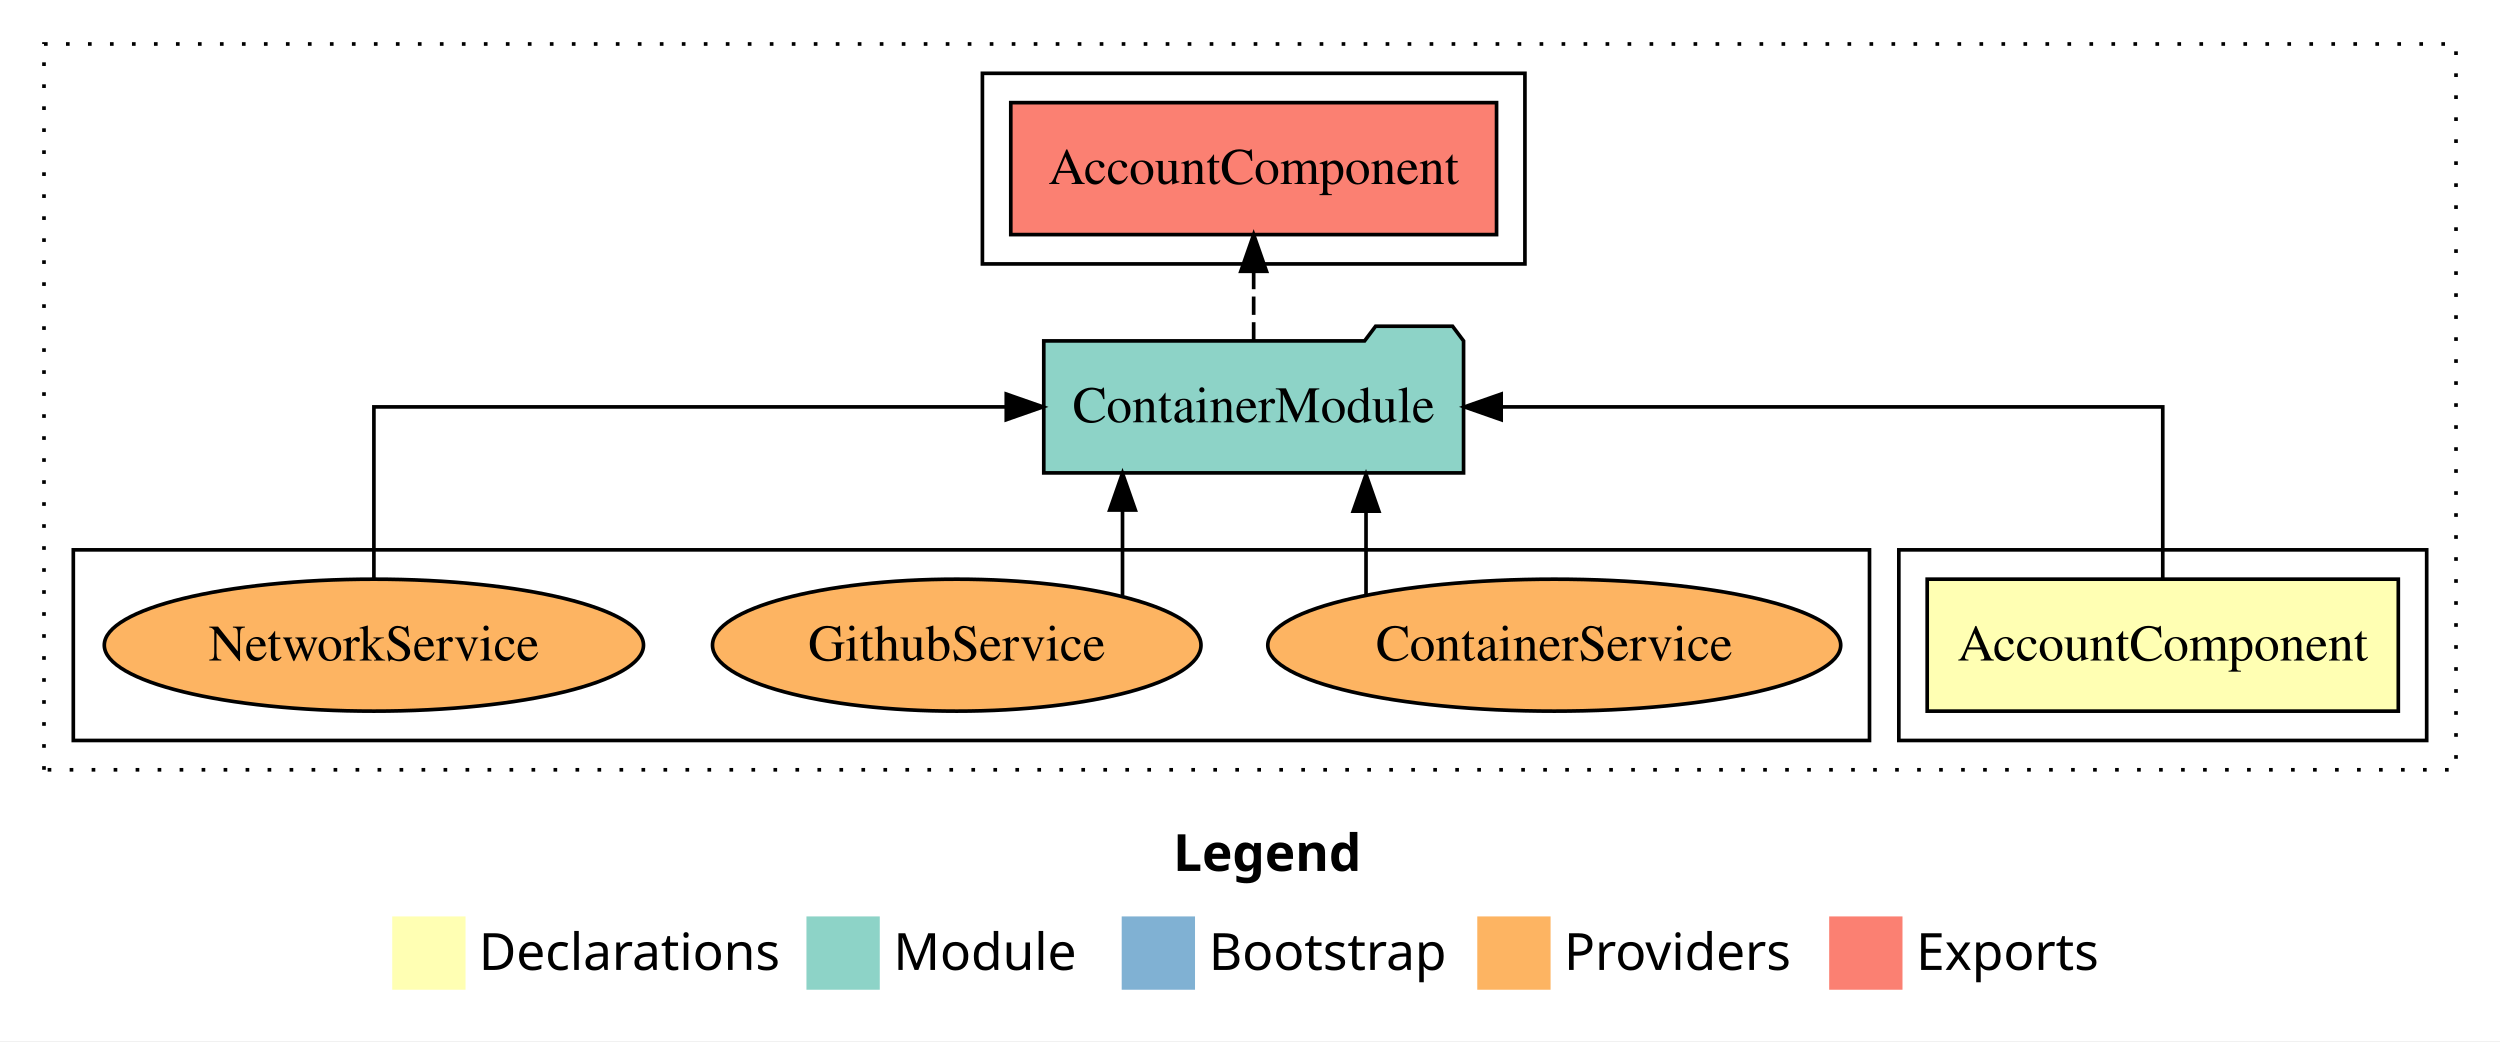
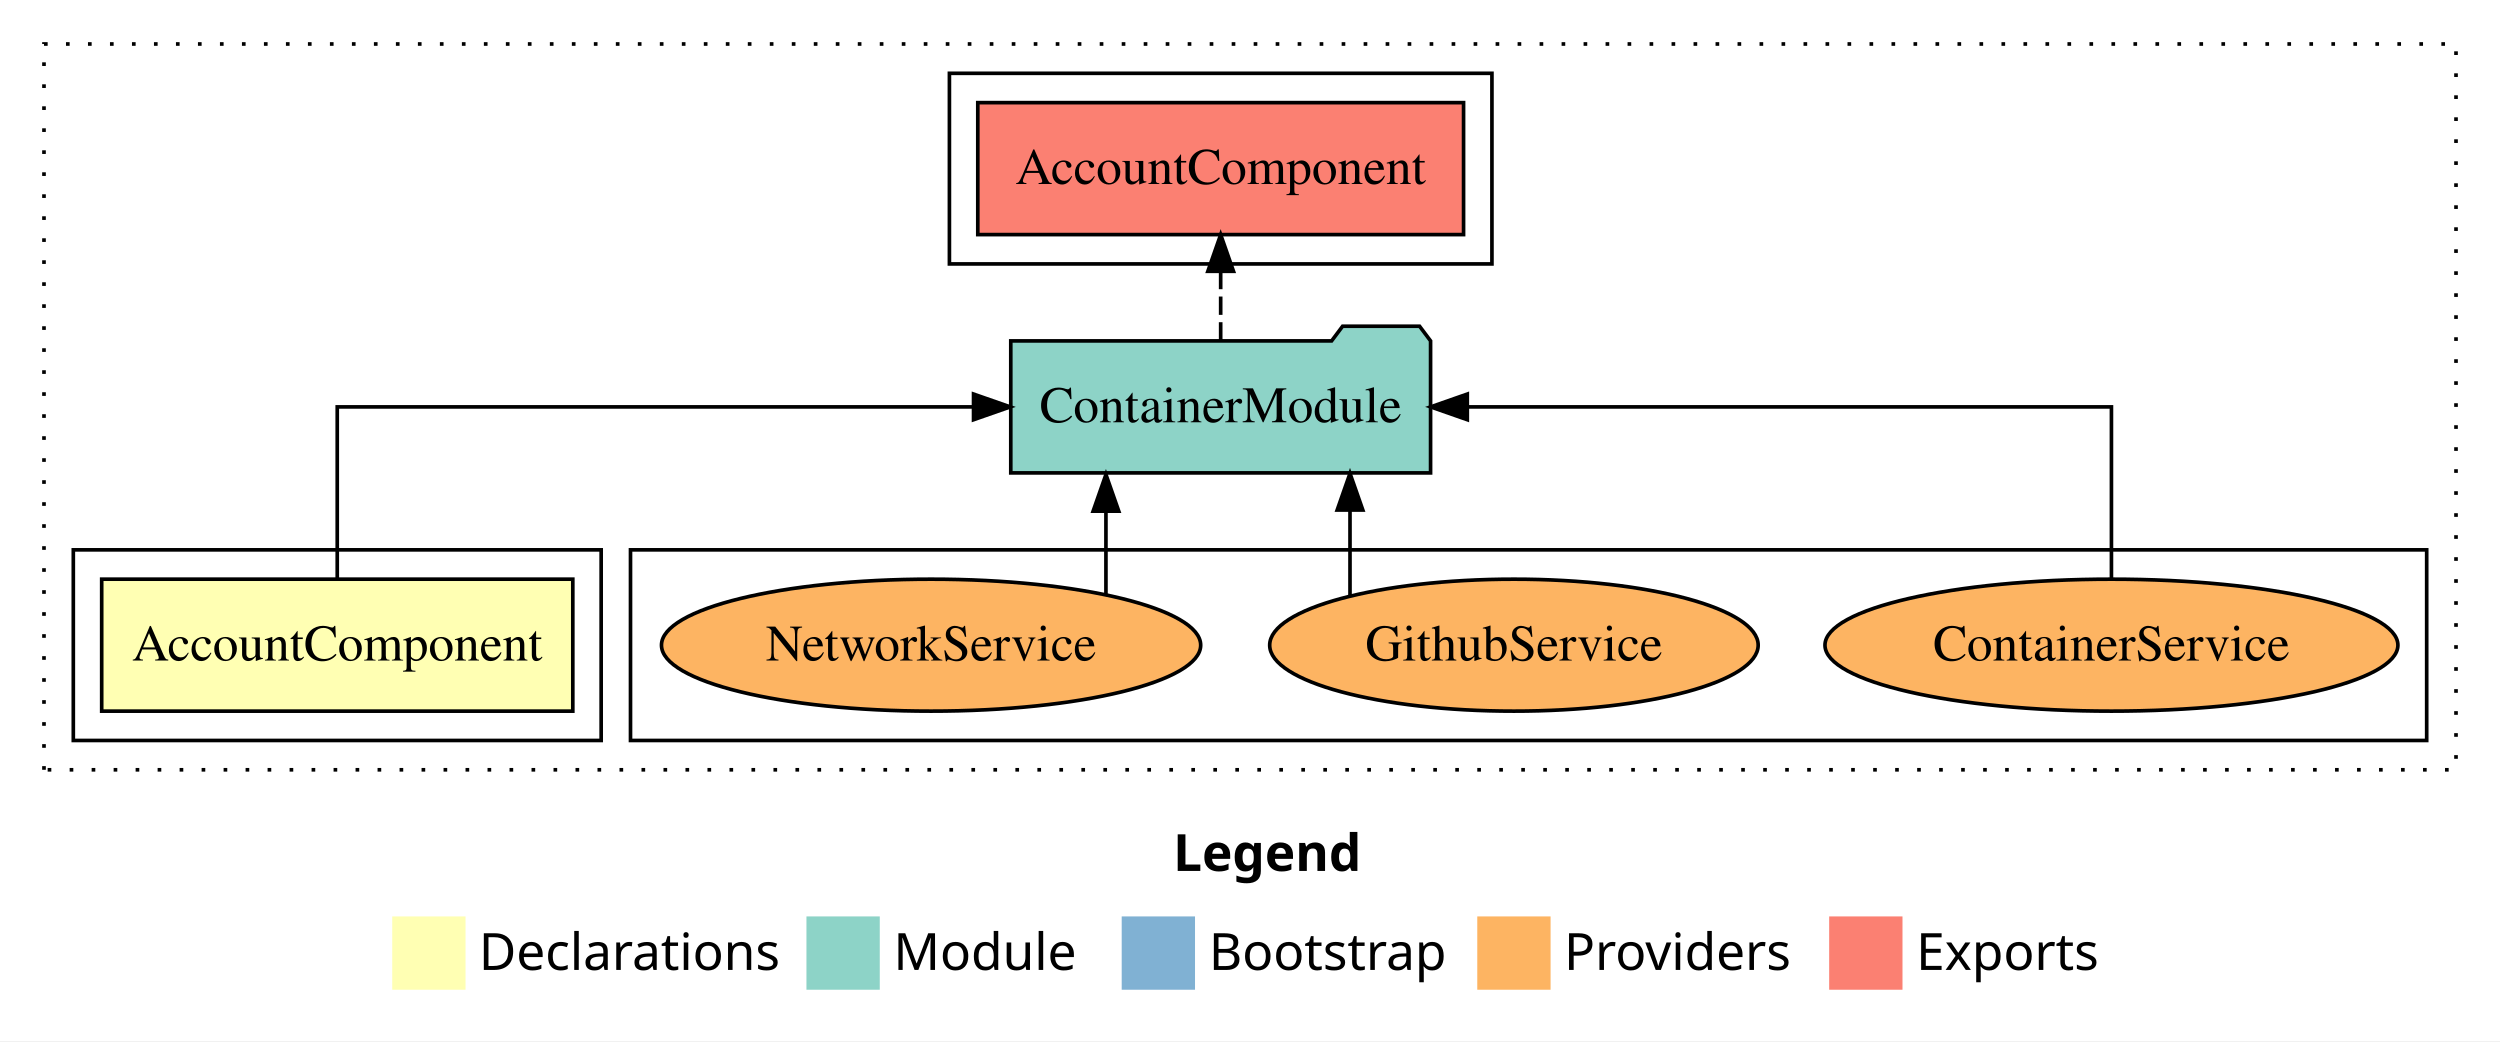
<svg xmlns="http://www.w3.org/2000/svg" width="682pt" height="284pt" viewBox="0.00 0.00 682.00 284.00">
  <g id="graph0" class="graph" transform="scale(1 1) rotate(0) translate(4 280)">
    <polygon fill="white" stroke="transparent" points="-4,4 -4,-280 678,-280 678,4 -4,4" />
    <text text-anchor="start" x="316.01" y="-42.4" font-family="sans-serif" font-weight="bold" font-size="14.00">Legend</text>
    <polygon fill="#ffffb3" stroke="transparent" points="103,-10 103,-30 123,-30 123,-10 103,-10" />
    <text text-anchor="start" x="126.63" y="-15.4" font-family="sans-serif" font-size="14.00">  Declarations</text>
    <polygon fill="#8dd3c7" stroke="transparent" points="216,-10 216,-30 236,-30 236,-10 216,-10" />
    <text text-anchor="start" x="239.73" y="-15.4" font-family="sans-serif" font-size="14.00">  Module</text>
    <polygon fill="#80b1d3" stroke="transparent" points="302,-10 302,-30 322,-30 322,-10 302,-10" />
    <text text-anchor="start" x="325.78" y="-15.4" font-family="sans-serif" font-size="14.00">  Bootstrap</text>
    <polygon fill="#fdb462" stroke="transparent" points="399,-10 399,-30 419,-30 419,-10 399,-10" />
    <text text-anchor="start" x="422.67" y="-15.4" font-family="sans-serif" font-size="14.00">  Providers</text>
    <polygon fill="#fb8072" stroke="transparent" points="495,-10 495,-30 515,-30 515,-10 495,-10" />
    <text text-anchor="start" x="518.73" y="-15.4" font-family="sans-serif" font-size="14.00">  Exports</text>
    <g id="clust1" class="cluster">
      <polygon fill="none" stroke="black" stroke-dasharray="1,5" points="8,-70 8,-268 666,-268 666,-70 8,-70" />
    </g>
    <g id="clust5" class="cluster">
-       <polygon fill="none" stroke="black" points="264,-208 264,-260 412,-260 412,-208 264,-208" />
+       <polygon fill="none" stroke="black" points="255,-208 255,-260 403,-260 403,-208 255,-208" />
+     </g>
+     <g id="clust7" class="cluster">
+       <polygon fill="none" stroke="black" points="168,-78 168,-130 658,-130 658,-78 168,-78" />
    </g>
    <g id="clust2" class="cluster">
-       <polygon fill="none" stroke="black" points="514,-78 514,-130 658,-130 658,-78 514,-78" />
-     </g>
-     <g id="clust7" class="cluster">
-       <polygon fill="none" stroke="black" points="16,-78 16,-130 506,-130 506,-78 16,-78" />
+       <polygon fill="none" stroke="black" points="16,-78 16,-130 160,-130 160,-78 16,-78" />
    </g>
    <g id="node1" class="node">
-       <polygon fill="#ffffb3" stroke="black" points="650.26,-122 521.74,-122 521.74,-86 650.26,-86 650.26,-122" />
-       <text text-anchor="middle" x="586" y="-99.8" font-family="Times,serif" font-size="14.00">AccountComponent</text>
+       <polygon fill="#ffffb3" stroke="black" points="152.26,-122 23.74,-122 23.74,-86 152.26,-86 152.26,-122" />
+       <text text-anchor="middle" x="88" y="-99.8" font-family="Times,serif" font-size="14.00">AccountComponent</text>
    </g>
    <g id="node2" class="node">
-       <polygon fill="#8dd3c7" stroke="black" points="395.26,-187 392.26,-191 371.26,-191 368.26,-187 280.74,-187 280.74,-151 395.26,-151 395.26,-187" />
-       <text text-anchor="middle" x="338" y="-164.8" font-family="Times,serif" font-size="14.00">ContainerModule</text>
+       <polygon fill="#8dd3c7" stroke="black" points="386.26,-187 383.26,-191 362.26,-191 359.26,-187 271.74,-187 271.74,-151 386.26,-151 386.26,-187" />
+       <text text-anchor="middle" x="329" y="-164.8" font-family="Times,serif" font-size="14.00">ContainerModule</text>
    </g>
    <g id="edge1" class="edge">
-       <path fill="none" stroke="black" d="M586,-122.11C586,-141.34 586,-169 586,-169 586,-169 405.52,-169 405.52,-169" />
-       <polygon fill="black" stroke="black" points="405.52,-165.5 395.52,-169 405.52,-172.5 405.52,-165.5" />
+       <path fill="none" stroke="black" d="M88,-122.11C88,-141.34 88,-169 88,-169 88,-169 261.58,-169 261.58,-169" />
+       <polygon fill="black" stroke="black" points="261.58,-172.5 271.58,-169 261.58,-165.5 261.58,-172.5" />
    </g>
    <g id="node3" class="node">
-       <polygon fill="#fb8072" stroke="black" points="404.26,-252 271.74,-252 271.74,-216 404.26,-216 404.26,-252" />
-       <text text-anchor="middle" x="338" y="-229.8" font-family="Times,serif" font-size="14.00">AccountComponent </text>
+       <polygon fill="#fb8072" stroke="black" points="395.26,-252 262.74,-252 262.74,-216 395.26,-216 395.26,-252" />
+       <text text-anchor="middle" x="329" y="-229.8" font-family="Times,serif" font-size="14.00">AccountComponent </text>
    </g>
    <g id="edge2" class="edge">
-       <path fill="none" stroke="black" stroke-dasharray="5,2" d="M338,-187.11C338,-187.11 338,-205.99 338,-205.99" />
-       <polygon fill="black" stroke="black" points="334.5,-205.99 338,-215.99 341.5,-205.99 334.5,-205.99" />
+       <path fill="none" stroke="black" stroke-dasharray="5,2" d="M329,-187.11C329,-187.11 329,-205.99 329,-205.99" />
+       <polygon fill="black" stroke="black" points="325.5,-205.99 329,-215.99 332.5,-205.99 325.5,-205.99" />
    </g>
    <g id="node4" class="node">
-       <ellipse fill="#fdb462" stroke="black" cx="420" cy="-104" rx="78.15" ry="18" />
-       <text text-anchor="middle" x="420" y="-99.8" font-family="Times,serif" font-size="14.00">ContainerService</text>
+       <ellipse fill="#fdb462" stroke="black" cx="572" cy="-104" rx="78.15" ry="18" />
+       <text text-anchor="middle" x="572" y="-99.8" font-family="Times,serif" font-size="14.00">ContainerService</text>
    </g>
    <g id="edge3" class="edge">
-       <path fill="none" stroke="black" d="M368.65,-117.78C368.65,-117.78 368.65,-140.55 368.65,-140.55" />
-       <polygon fill="black" stroke="black" points="365.15,-140.55 368.65,-150.55 372.15,-140.55 365.15,-140.55" />
+       <path fill="none" stroke="black" d="M572,-122.11C572,-141.34 572,-169 572,-169 572,-169 396.28,-169 396.28,-169" />
+       <polygon fill="black" stroke="black" points="396.28,-165.5 386.28,-169 396.28,-172.5 396.28,-165.5" />
    </g>
    <g id="node5" class="node">
-       <ellipse fill="#fdb462" stroke="black" cx="257" cy="-104" rx="66.63" ry="18" />
-       <text text-anchor="middle" x="257" y="-99.8" font-family="Times,serif" font-size="14.00">GithubService</text>
+       <ellipse fill="#fdb462" stroke="black" cx="409" cy="-104" rx="66.63" ry="18" />
+       <text text-anchor="middle" x="409" y="-99.8" font-family="Times,serif" font-size="14.00">GithubService</text>
    </g>
    <g id="edge4" class="edge">
-       <path fill="none" stroke="black" d="M302.22,-117.47C302.22,-117.47 302.22,-140.86 302.22,-140.86" />
-       <polygon fill="black" stroke="black" points="298.72,-140.86 302.22,-150.86 305.72,-140.86 298.72,-140.86" />
+       <path fill="none" stroke="black" d="M364.28,-117.47C364.28,-117.47 364.28,-140.86 364.28,-140.86" />
+       <polygon fill="black" stroke="black" points="360.78,-140.86 364.28,-150.86 367.78,-140.86 360.78,-140.86" />
    </g>
    <g id="node6" class="node">
-       <ellipse fill="#fdb462" stroke="black" cx="98" cy="-104" rx="73.55" ry="18" />
-       <text text-anchor="middle" x="98" y="-99.8" font-family="Times,serif" font-size="14.00">NetworkService</text>
+       <ellipse fill="#fdb462" stroke="black" cx="250" cy="-104" rx="73.55" ry="18" />
+       <text text-anchor="middle" x="250" y="-99.8" font-family="Times,serif" font-size="14.00">NetworkService</text>
    </g>
    <g id="edge5" class="edge">
-       <path fill="none" stroke="black" d="M98,-122.11C98,-141.34 98,-169 98,-169 98,-169 270.51,-169 270.51,-169" />
-       <polygon fill="black" stroke="black" points="270.51,-172.5 280.51,-169 270.51,-165.5 270.51,-172.5" />
+       <path fill="none" stroke="black" d="M297.7,-117.78C297.7,-117.78 297.7,-140.55 297.7,-140.55" />
+       <polygon fill="black" stroke="black" points="294.2,-140.55 297.7,-150.55 301.2,-140.55 294.2,-140.55" />
    </g>
  </g>
</svg>
